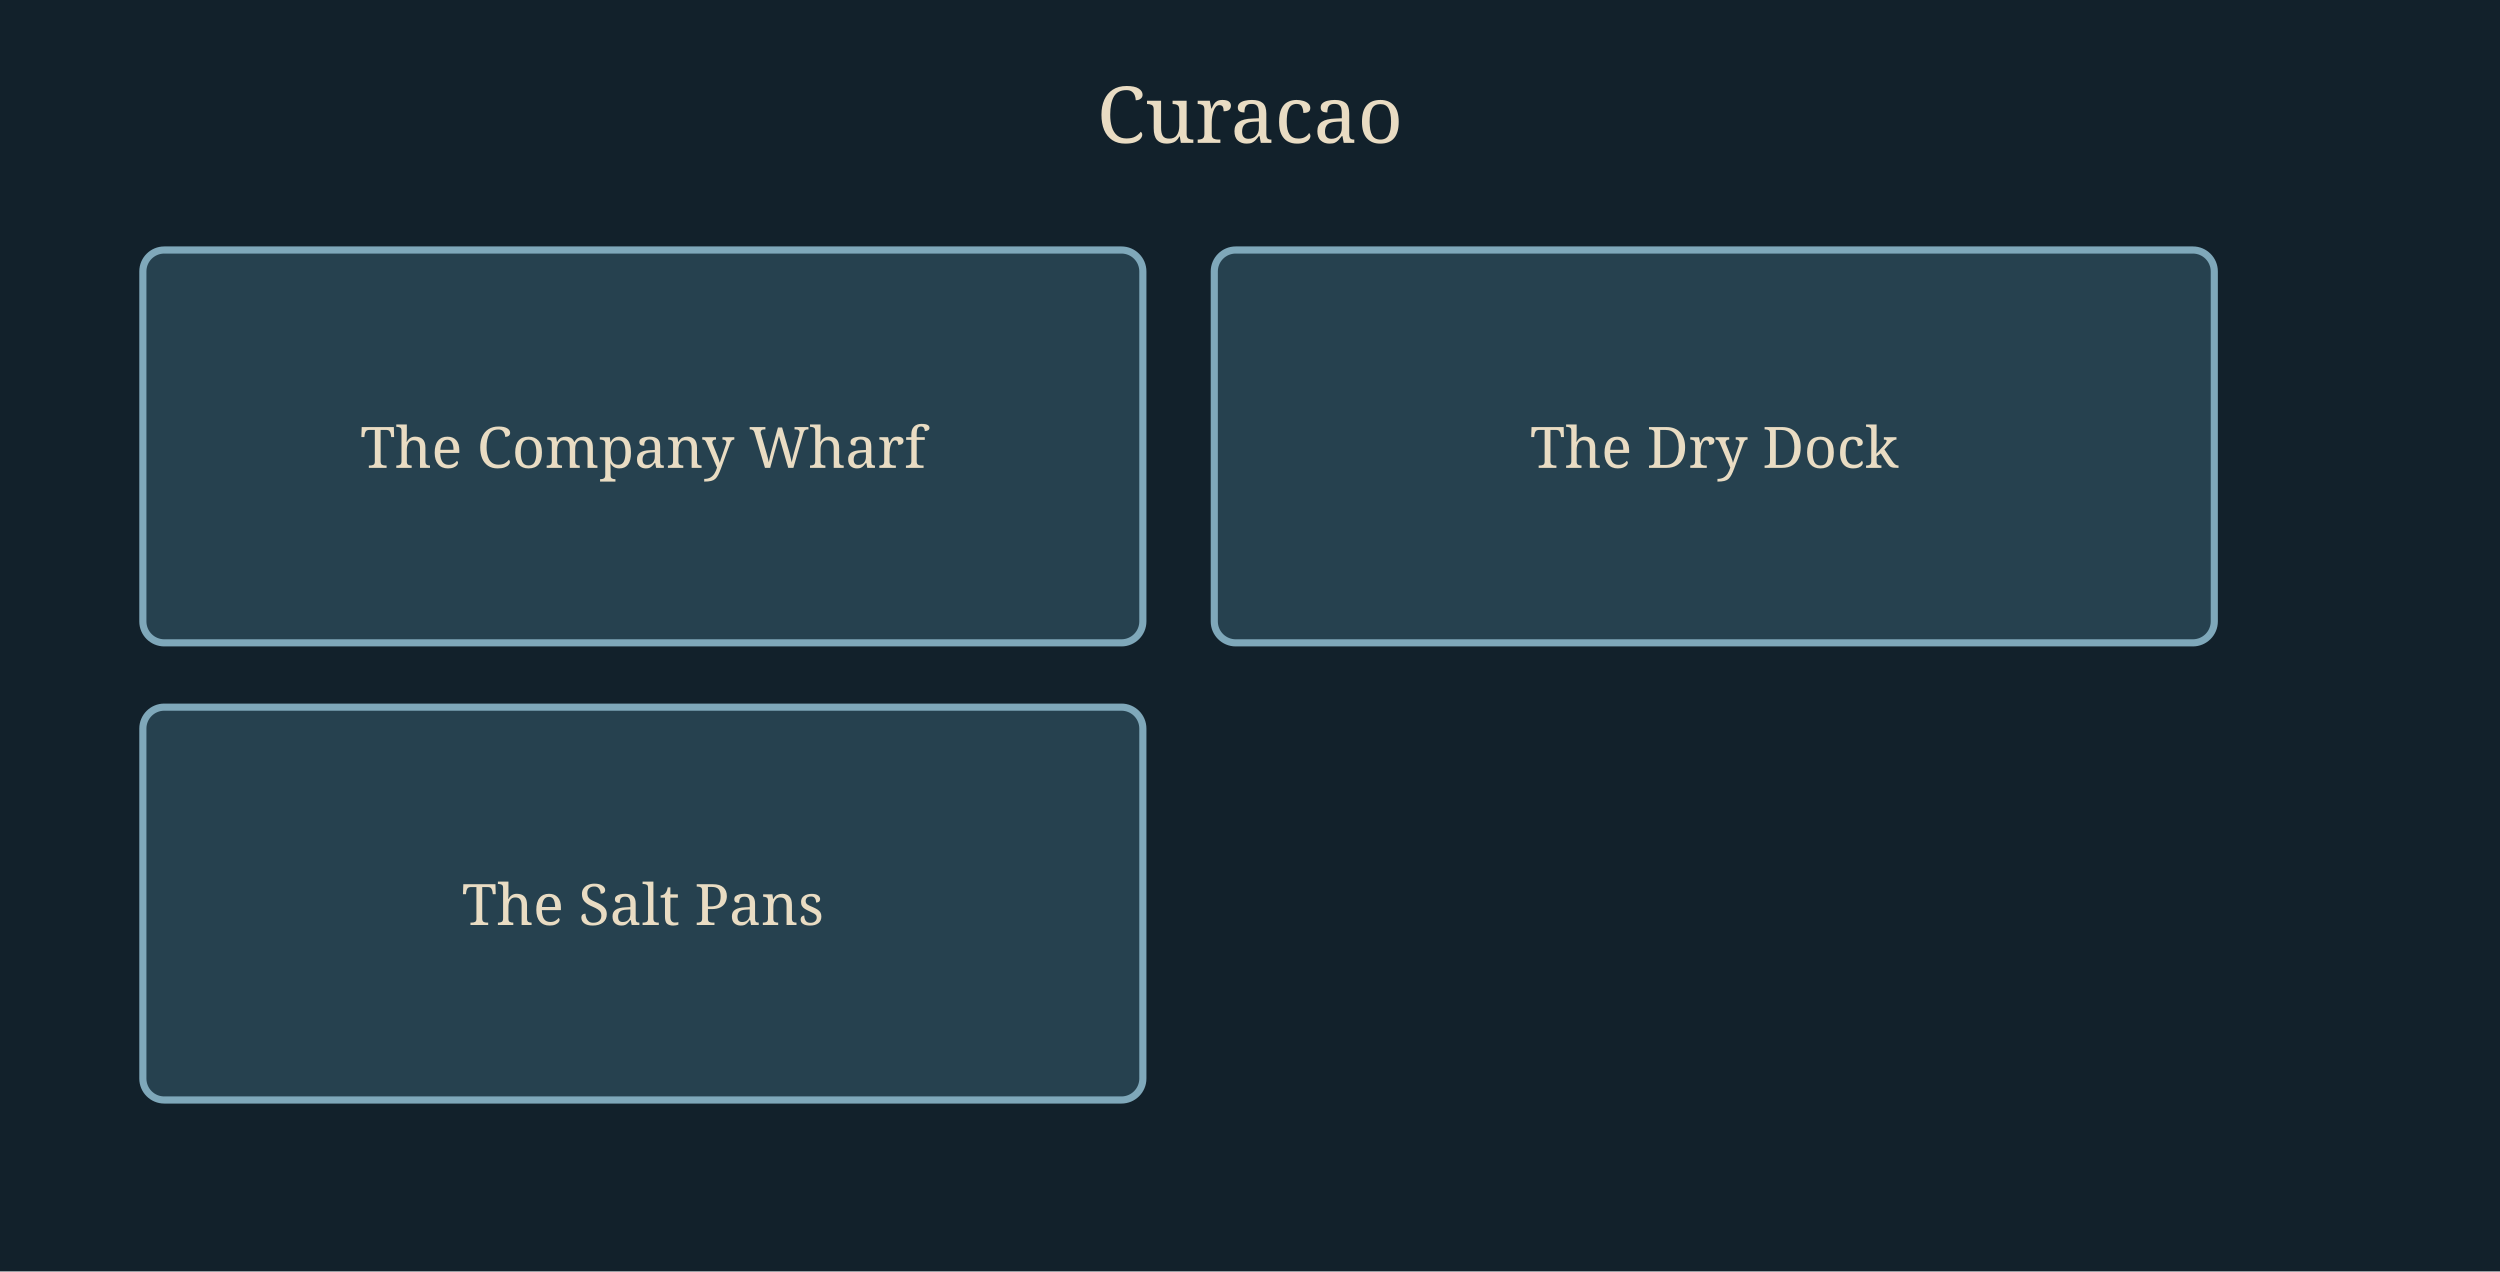
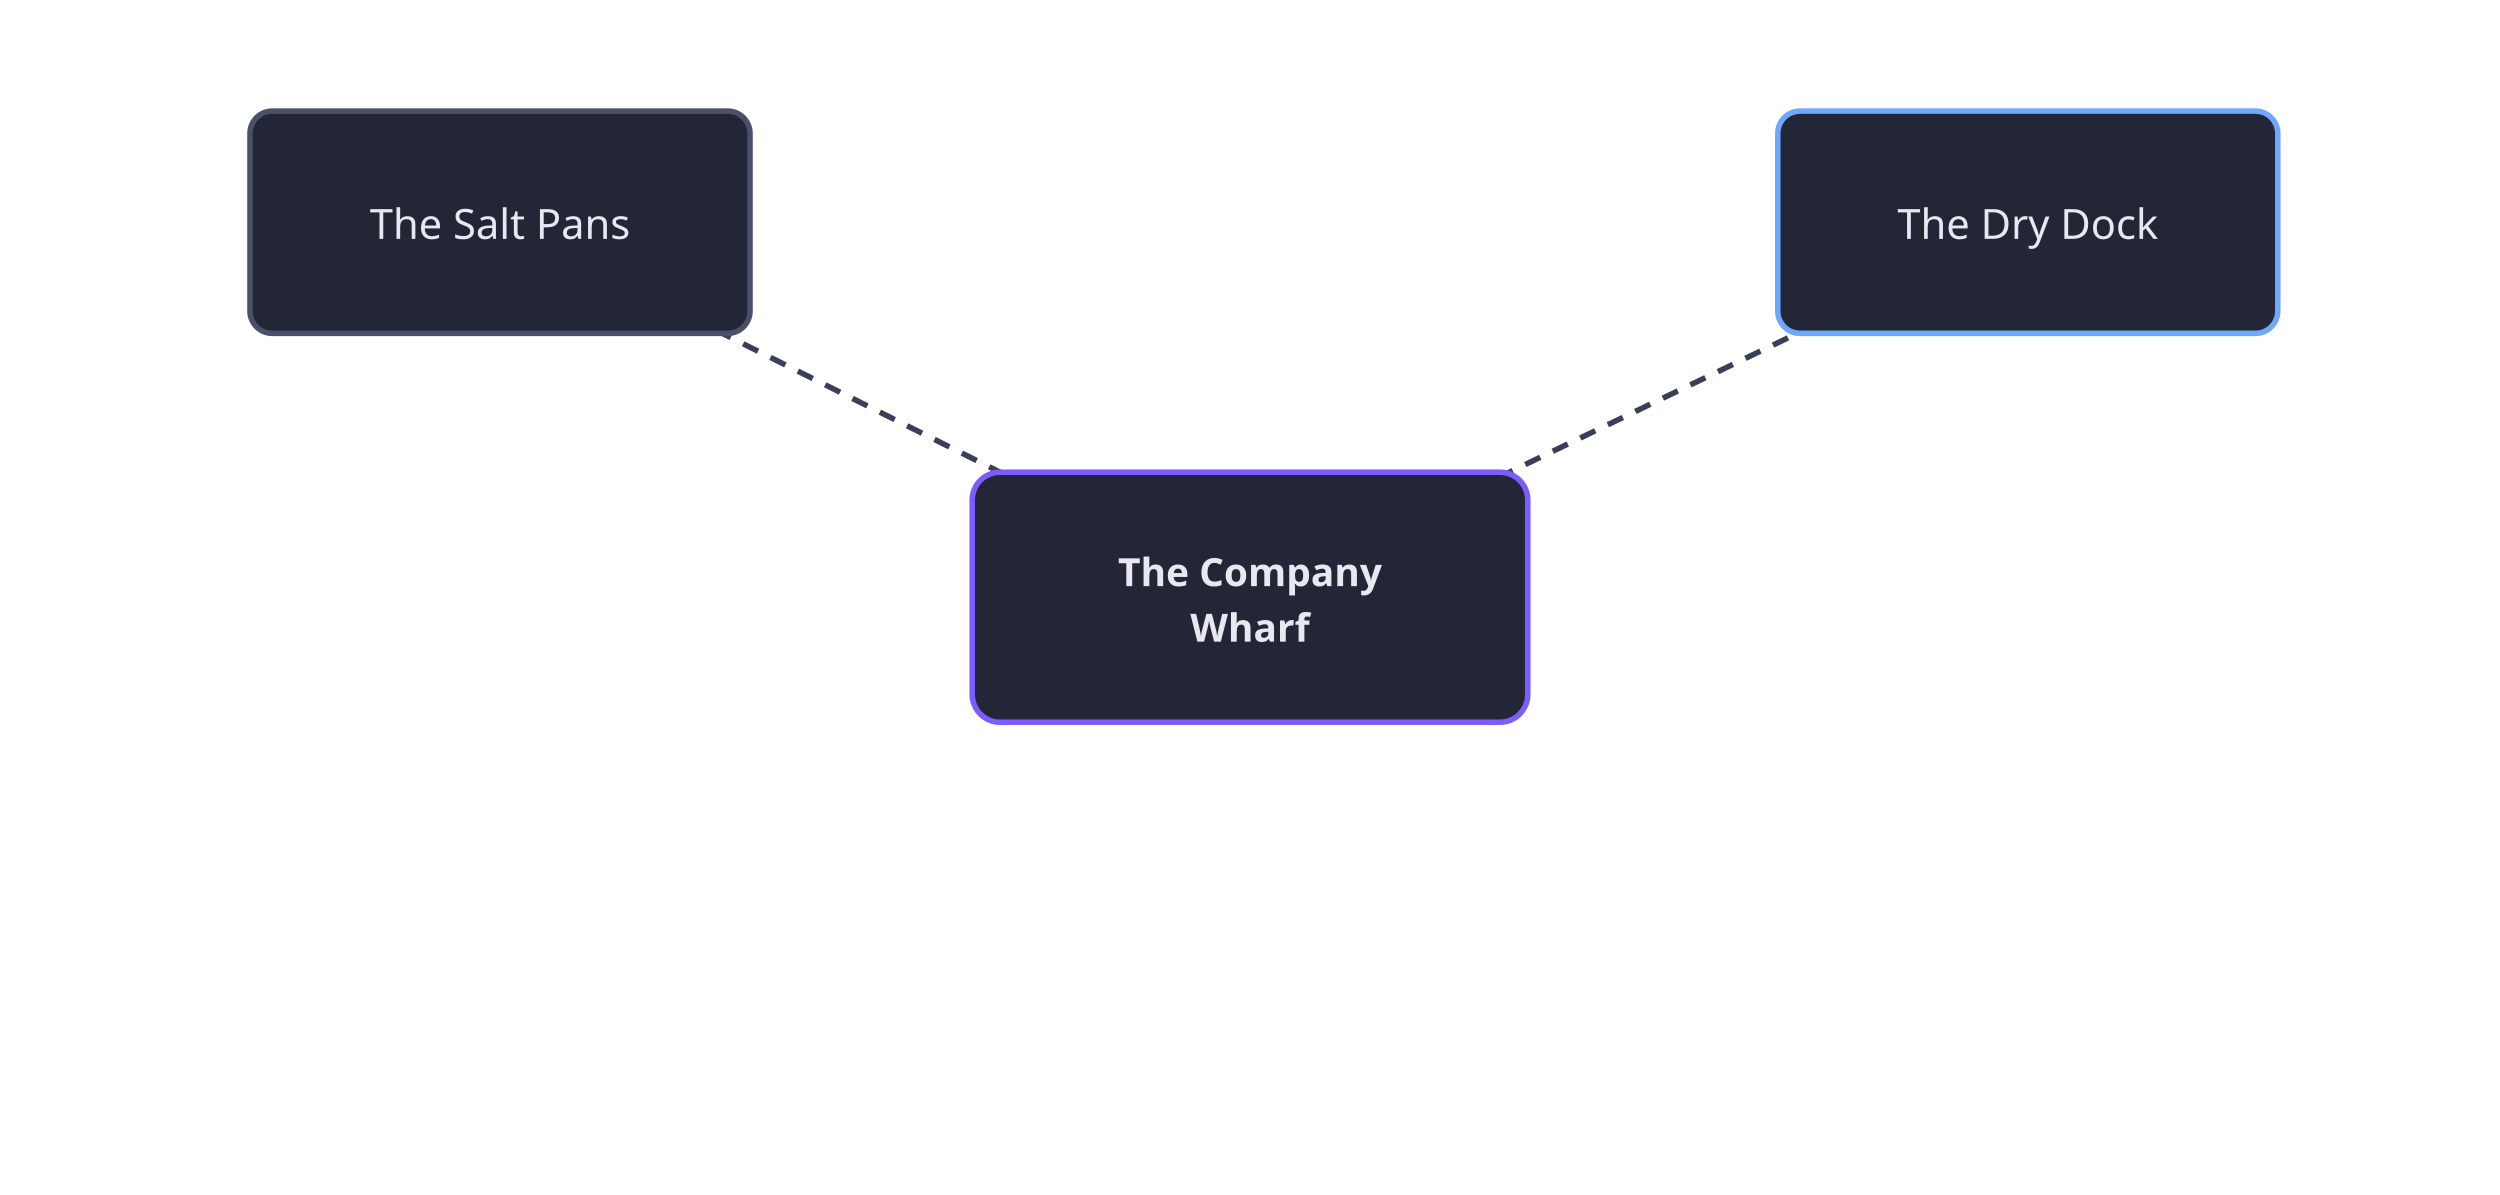
- <svg xmlns="http://www.w3.org/2000/svg" viewBox="0 0 700 356" width="700" height="356">
-   <rect x="0" y="0" width="700" height="356" fill="#12212b" />
-   <text x="350" y="40" text-anchor="middle" font-size="22" fill="#e9dcc3" font-family="Georgia, serif">Curacao</text>
-   <rect class="sg-map-building" id="loc-the-company-wharf" x="40" y="70" width="280" height="110" rx="6" fill="#26414f" stroke="#7fa8ba" stroke-width="2" />
-   <text x="180" y="131" text-anchor="middle" font-size="16" fill="#e9dcc3" font-family="Georgia, serif">The Company Wharf</text>
-   <rect class="sg-map-building" id="loc-the-dry-dock" x="340" y="70" width="280" height="110" rx="6" fill="#26414f" stroke="#7fa8ba" stroke-width="2" />
-   <text x="480" y="131" text-anchor="middle" font-size="16" fill="#e9dcc3" font-family="Georgia, serif">The Dry Dock</text>
-   <rect class="sg-map-building" id="loc-the-salt-pans" x="40" y="198" width="280" height="110" rx="6" fill="#26414f" stroke="#7fa8ba" stroke-width="2" />
-   <text x="180" y="259" text-anchor="middle" font-size="16" fill="#e9dcc3" font-family="Georgia, serif">The Salt Pans</text>
+ <svg xmlns="http://www.w3.org/2000/svg" viewBox="0 0 900 430" style="width:100%; height:auto; background:#15161d; border-radius:8px;">
+   <g stroke="#3a3f58" stroke-width="2" stroke-dasharray="6 5">
+     <line x1="450" y1="215" x2="730" y2="80" />
+     <line x1="450" y1="215" x2="180" y2="80" />
+   </g>
+   <g>
+     <rect id="loc-the-company-wharf" class="sg-map-building" x="350" y="170" width="200" height="90" rx="10" fill="#232637" stroke="#7c5cff" stroke-width="2" />
+     <text x="450" y="211" text-anchor="middle" fill="#e8e8f0" font-family="system-ui, sans-serif" font-size="14" font-weight="600">The Company</text>
+     <text x="450" y="231" text-anchor="middle" fill="#e8e8f0" font-family="system-ui, sans-serif" font-size="14" font-weight="600">Wharf</text>
+   </g>
+   <g>
+     <rect id="loc-the-dry-dock" class="sg-map-building" x="640" y="40" width="180" height="80" rx="8" fill="#232637" stroke="#6ea8fe" stroke-width="2" />
+     <text x="730" y="86" text-anchor="middle" fill="#e8e8f0" font-family="system-ui, sans-serif" font-size="15">The Dry Dock</text>
+   </g>
+   <g>
+     <rect id="loc-the-salt-pans" class="sg-map-building" x="90" y="40" width="180" height="80" rx="8" fill="#232637" stroke="#4a4f6a" stroke-width="2" />
+     <text x="180" y="86" text-anchor="middle" fill="#e8e8f0" font-family="system-ui, sans-serif" font-size="15">The Salt Pans</text>
+   </g>
</svg>
